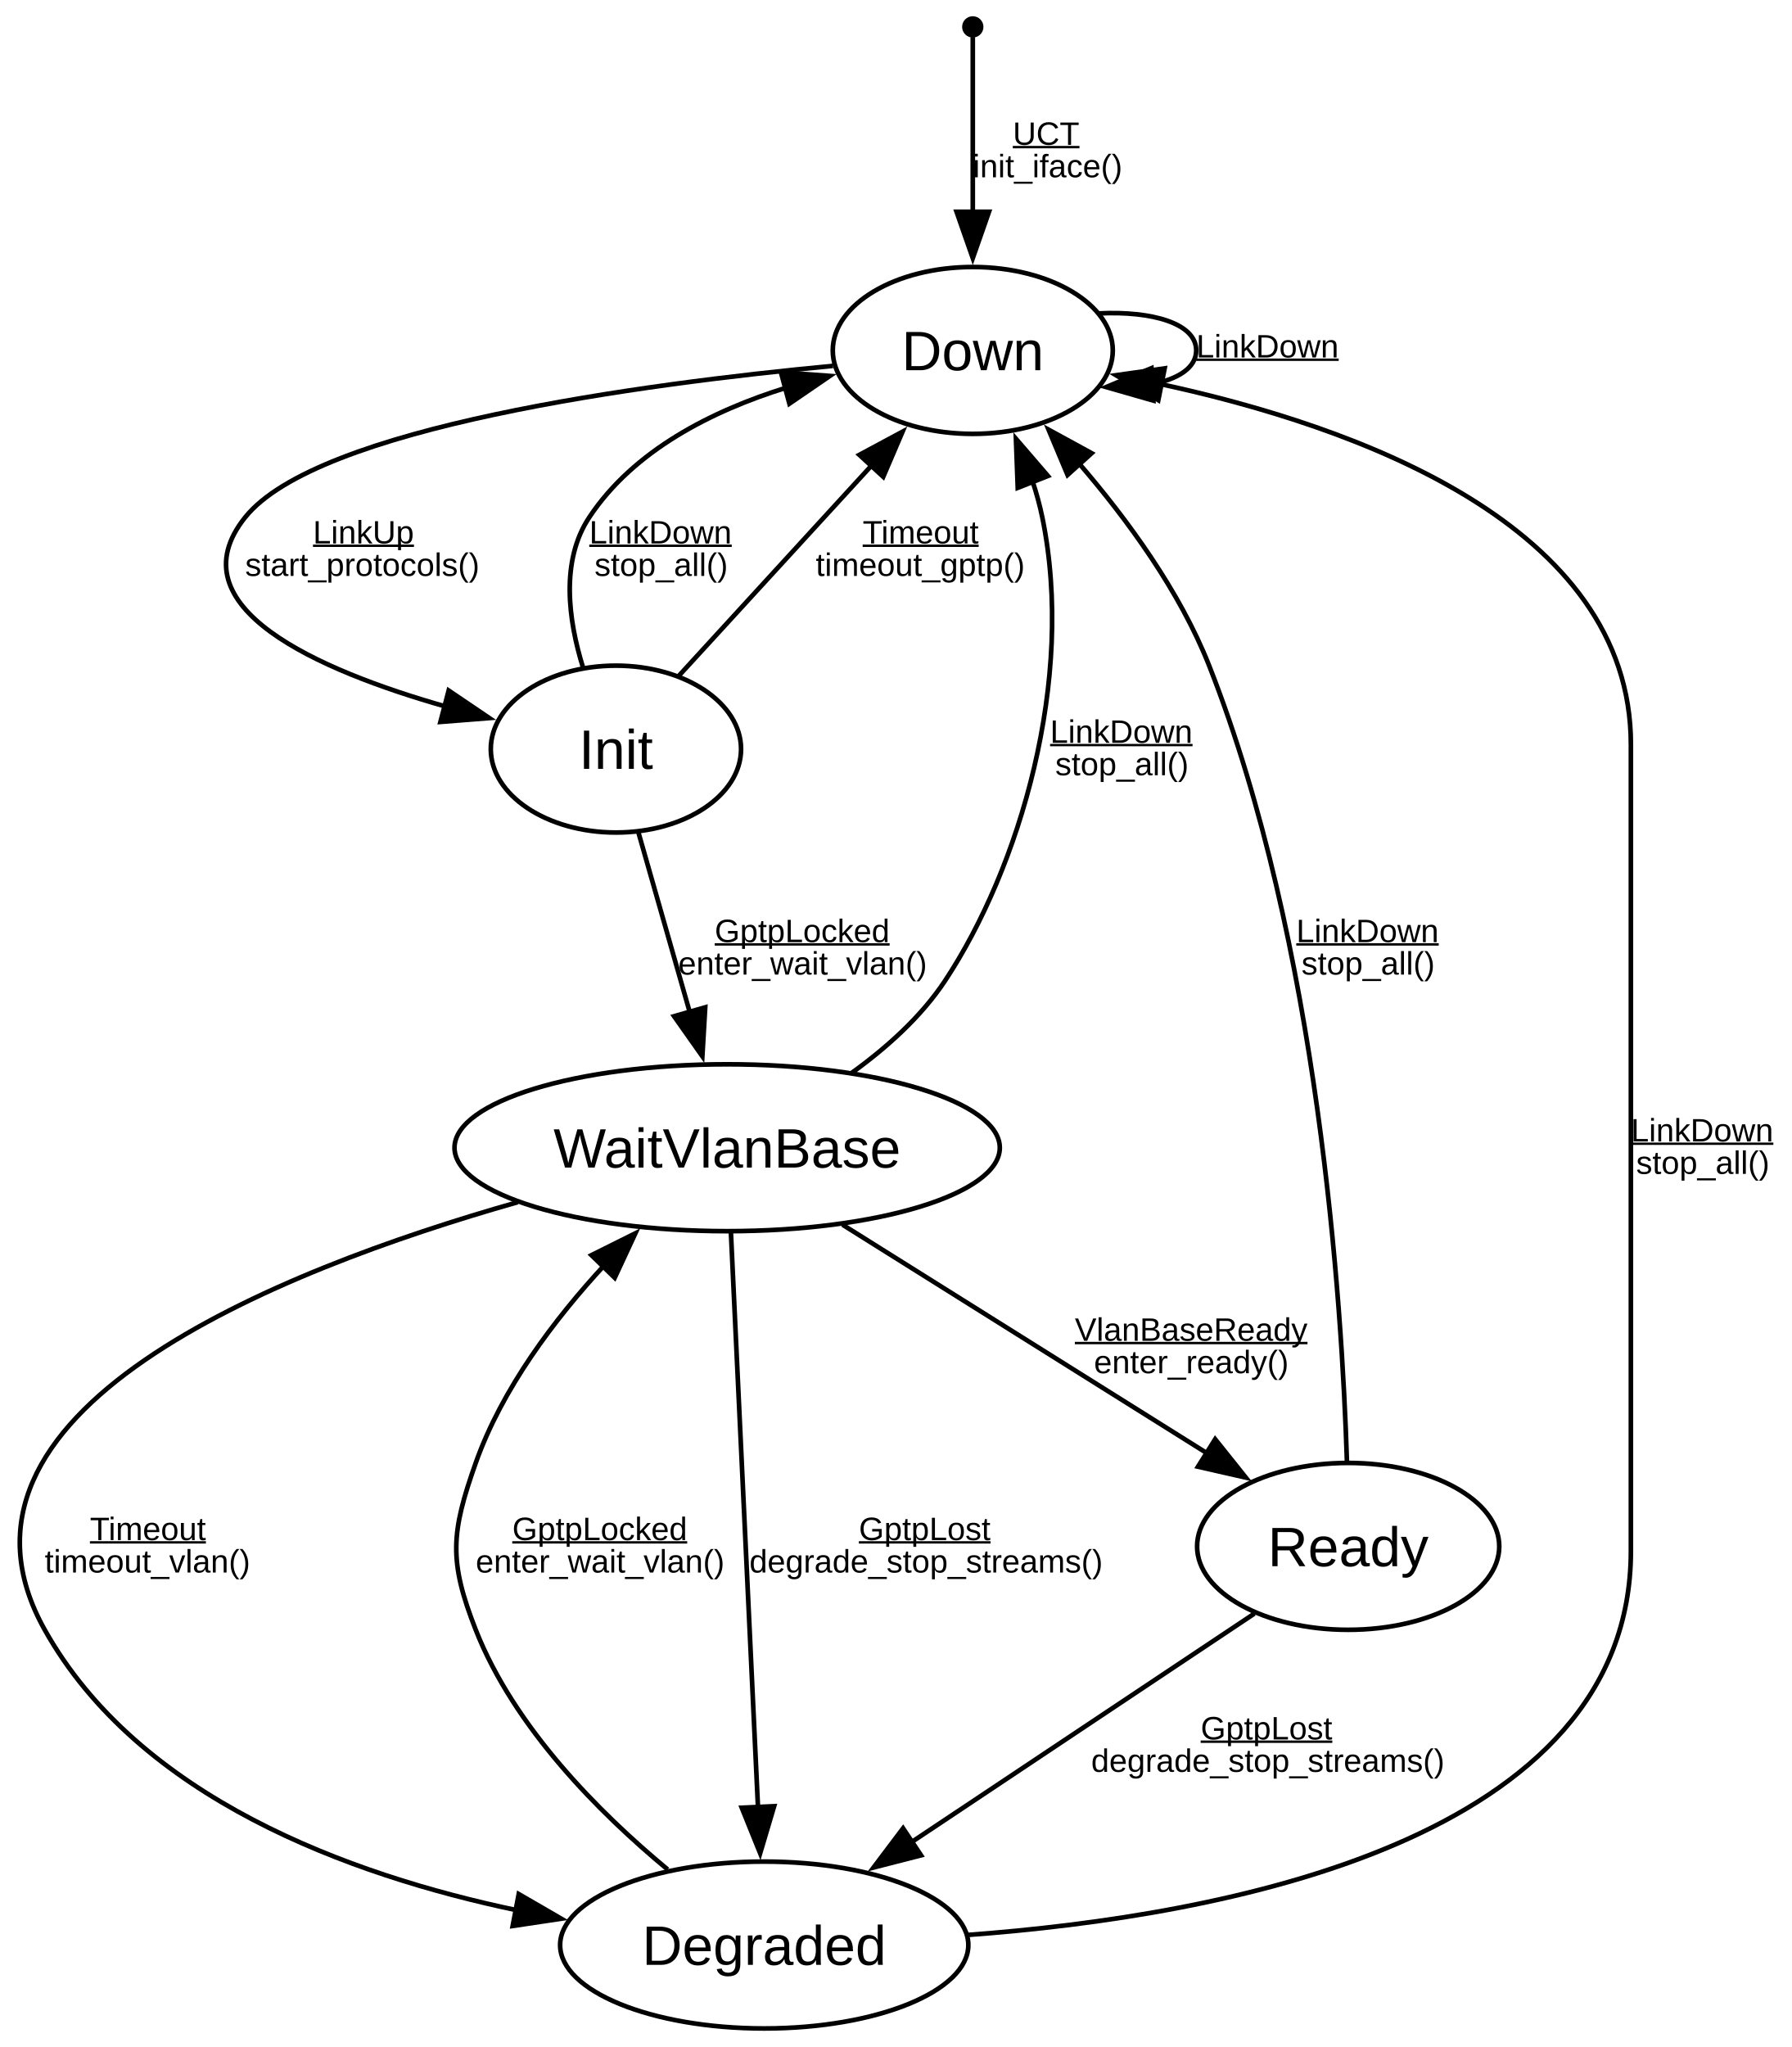
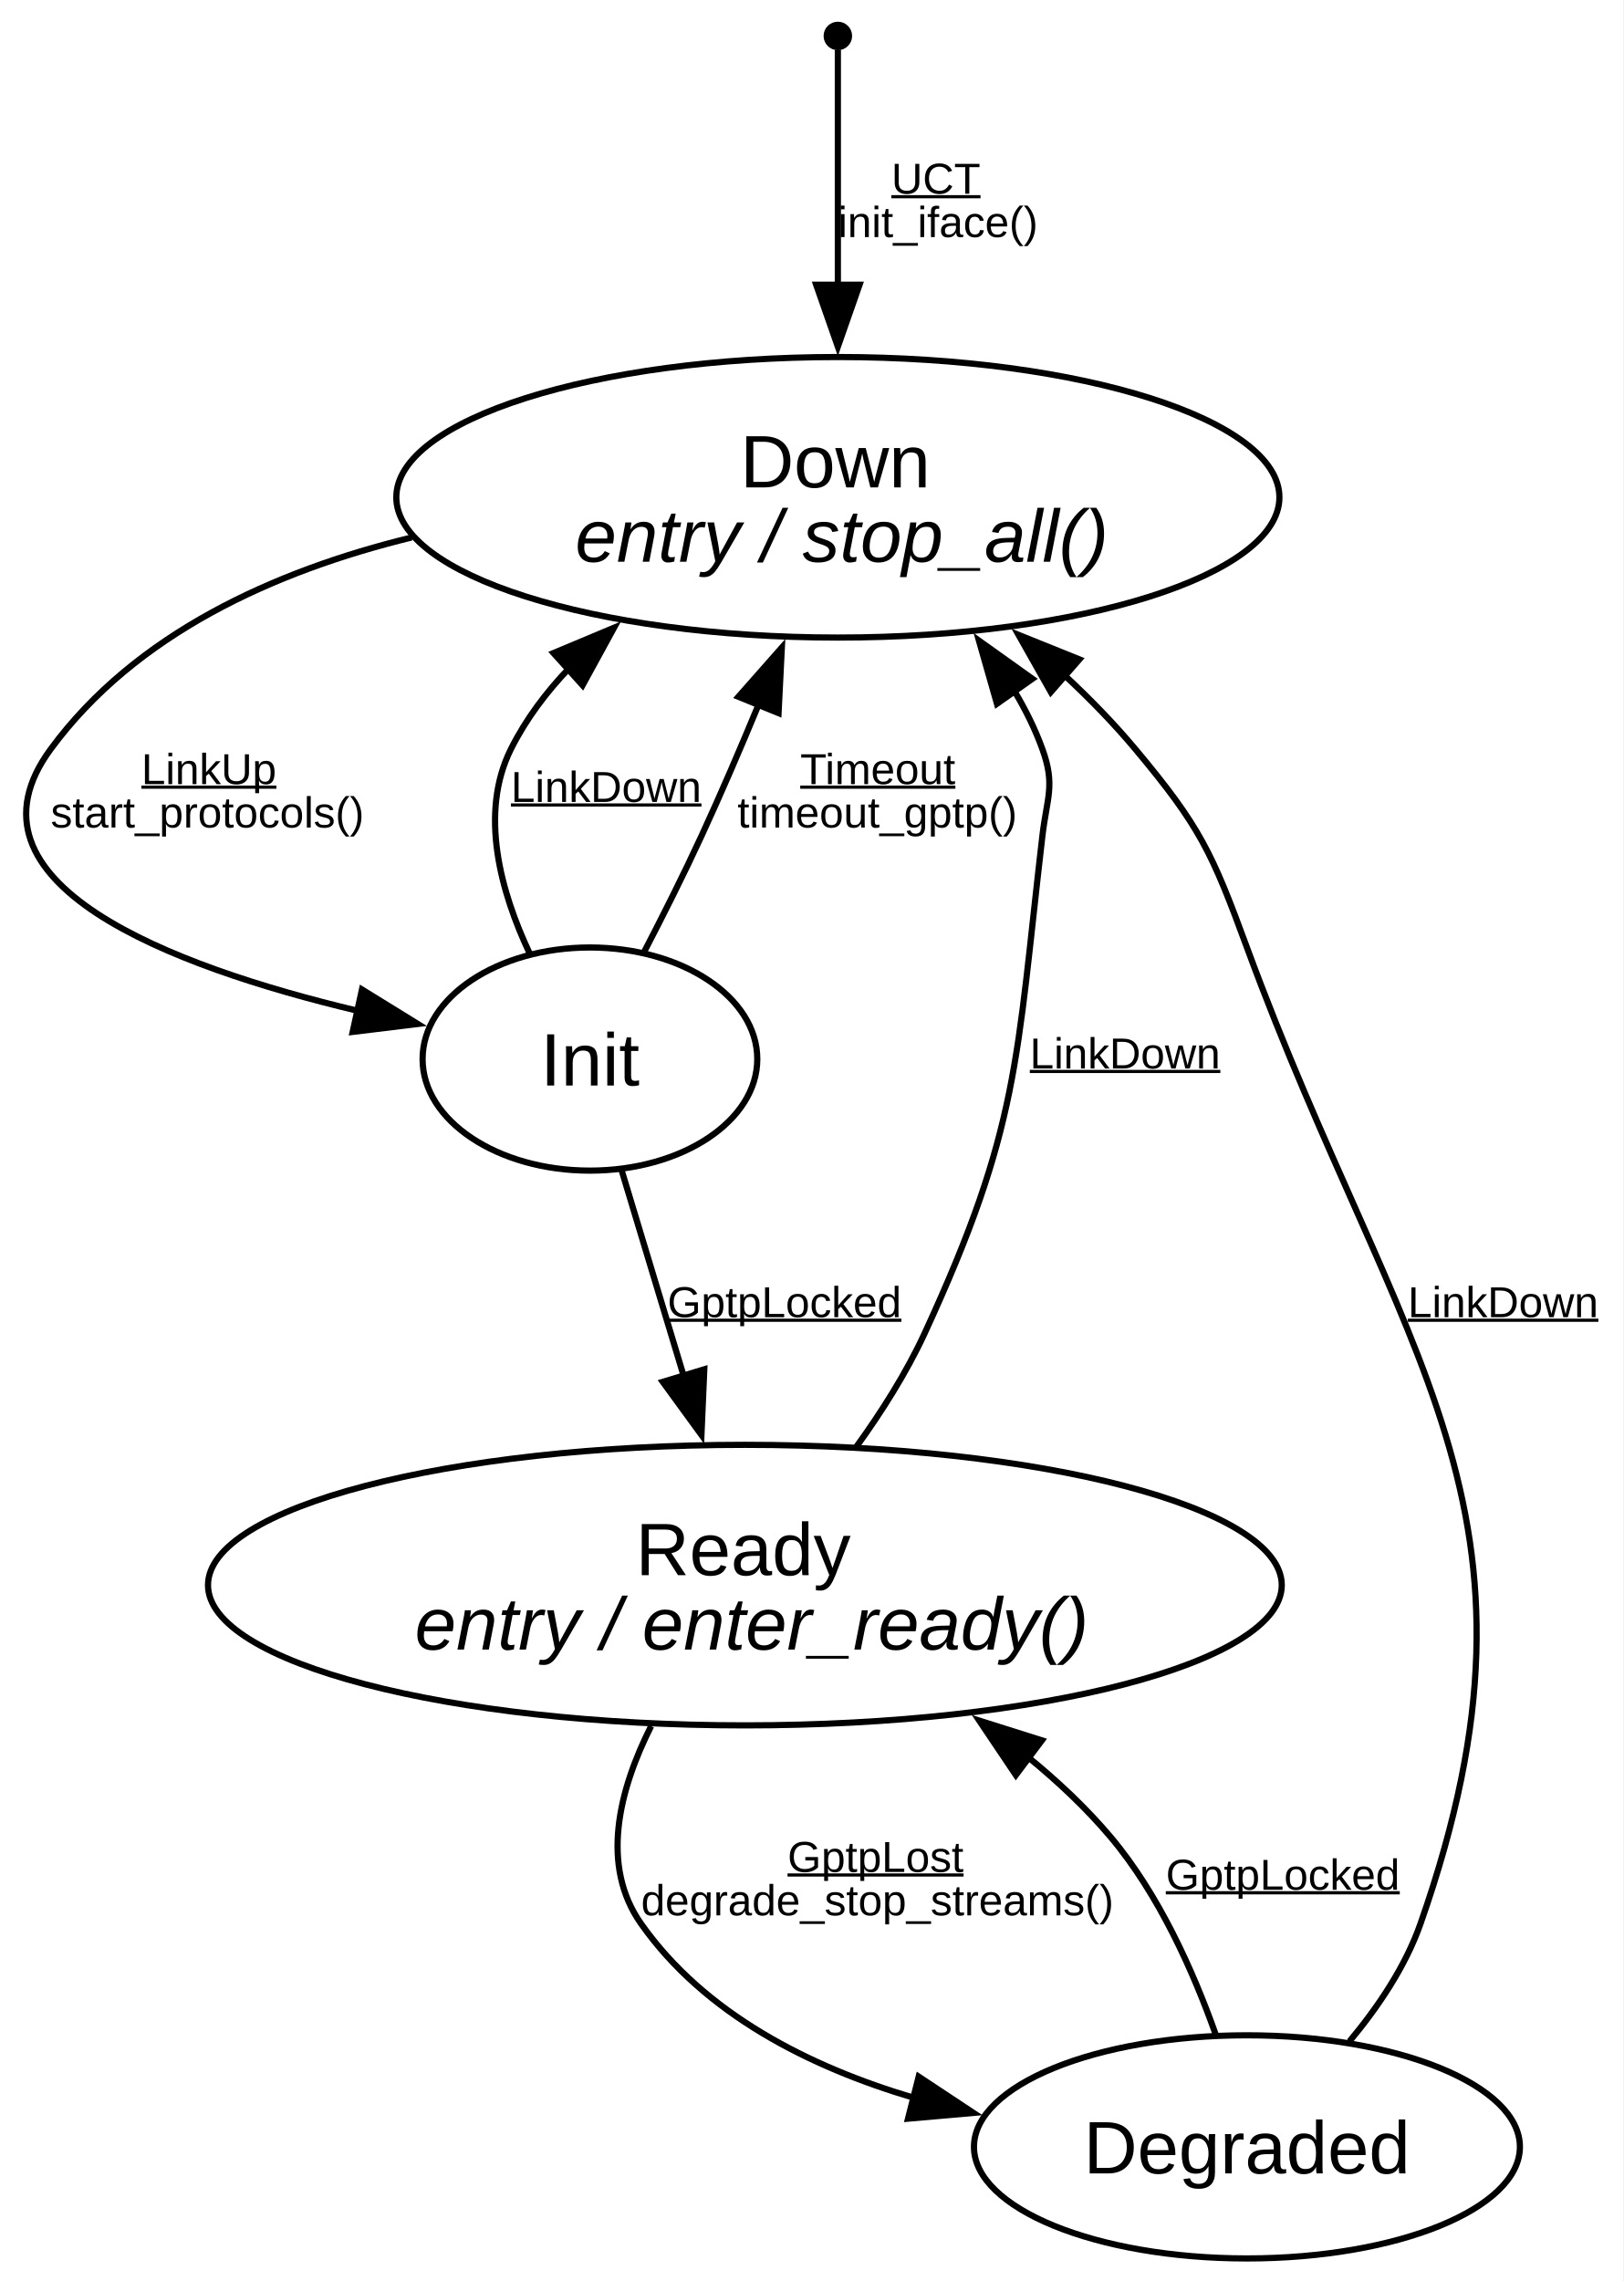
- <svg xmlns="http://www.w3.org/2000/svg" width="387pt" height="442pt" viewBox="0.00 0.00 386.65 441.60">
-   <g id="graph0" class="graph" transform="scale(1 1) rotate(0) translate(4 437.6)">
-     <polygon fill="white" stroke="none" points="-4,4 -4,-437.6 382.65,-437.6 382.65,4 -4,4" />
+ <svg xmlns="http://www.w3.org/2000/svg" width="262pt" height="368pt" viewBox="0.00 0.00 262.00 368.00">
+   <g id="graph0" class="graph" transform="scale(1 1) rotate(0) translate(4 364.36)">
+     <polygon fill="white" stroke="none" points="-4,4 -4,-364.36 257.89,-364.36 257.89,4 -4,4" />
    <g id="node1" class="node">
-       <ellipse fill="black" stroke="black" cx="205.9" cy="-431.8" rx="1.8" ry="1.8" />
+       <ellipse fill="black" stroke="black" cx="131.18" cy="-358.56" rx="1.8" ry="1.8" />
    </g>
    <g id="node2" class="node">
-       <ellipse fill="none" stroke="black" cx="205.9" cy="-362" rx="30.21" ry="18" />
-       <text text-anchor="middle" x="205.9" y="-357.73" font-family="Arial" font-size="12.00">Down</text>
+       <ellipse fill="none" stroke="black" cx="131.18" cy="-284.13" rx="71.24" ry="22.63" />
+       <text xml:space="preserve" text-anchor="start" x="115.43" y="-285.73" font-family="Arial" font-size="12.00">Down</text>
+       <text xml:space="preserve" text-anchor="start" x="88.81" y="-273.73" font-family="Arial" font-style="italic" font-size="12.00">entry / stop_all()</text>
    </g>
    <g id="edge1" class="edge">
-       <path fill="none" stroke="black" d="M205.9,-429.62C205.9,-424.98 205.9,-407.42 205.9,-391.49" />
-       <polygon fill="black" stroke="black" points="209.4,-391.91 205.9,-381.91 202.4,-391.91 209.4,-391.91" />
-       <text text-anchor="start" x="214.53" y="-406.35" font-family="Arial" text-decoration="underline" font-size="7.00">UCT</text>
-       <text text-anchor="start" x="205.9" y="-399.35" font-family="Arial" font-size="7.00">init_iface()</text>
+       <path fill="none" stroke="black" d="M131.18,-356.3C131.18,-351.62 131.18,-334.6 131.18,-318.39" />
+       <polygon fill="black" stroke="black" points="134.68,-318.42 131.18,-308.42 127.68,-318.42 134.68,-318.42" />
+       <text xml:space="preserve" text-anchor="start" x="139.81" y="-333.11" font-family="Arial" text-decoration="underline" font-size="7.00">UCT</text>
+       <text xml:space="preserve" text-anchor="start" x="131.18" y="-326.11" font-family="Arial" font-size="7.00">init_iface()</text>
+     </g>
+     <g id="node3" class="node">
+       <ellipse fill="none" stroke="black" cx="91.18" cy="-193.5" rx="27" ry="18" />
+       <text xml:space="preserve" text-anchor="middle" x="91.18" y="-189.23" font-family="Arial" font-size="12.00">Init</text>
+     </g>
+     <g id="edge2" class="edge">
+       <path fill="none" stroke="black" d="M62.42,-277.65C40.24,-272.23 17.87,-262.11 4.18,-243.5 -11.71,-221.9 23.39,-208.51 53.65,-201.3" />
+       <polygon fill="black" stroke="black" points="54.4,-204.72 63.41,-199.16 52.9,-197.88 54.4,-204.72" />
+       <text xml:space="preserve" text-anchor="start" x="18.81" y="-237.85" font-family="Arial" text-decoration="underline" font-size="7.00">LinkUp</text>
+       <text xml:space="preserve" text-anchor="start" x="4.18" y="-230.85" font-family="Arial" font-size="7.00">start_protocols()</text>
    </g>
    <g id="edge3" class="edge">
-       <path fill="none" stroke="black" d="M233.16,-369.99C244.5,-370.54 254.11,-367.88 254.11,-362 254.11,-358.23 250.17,-355.79 244.35,-354.66" />
-       <polygon fill="black" stroke="black" points="244.86,-351.18 234.67,-354.1 244.45,-358.17 244.86,-351.18" />
-       <text text-anchor="start" x="254.11" y="-360.48" font-family="Arial" text-decoration="underline" font-size="7.00">LinkDown</text>
+       <path fill="none" stroke="black" d="M81.45,-210.55C76.8,-220.42 73.25,-233.12 78.43,-243.5 80.83,-248.31 84.12,-252.69 87.9,-256.63" />
+       <polygon fill="black" stroke="black" points="85.3,-259 95.07,-263.09 89.99,-253.8 85.3,-259" />
+       <text xml:space="preserve" text-anchor="start" x="78.43" y="-234.98" font-family="Arial" text-decoration="underline" font-size="7.00">LinkDown</text>
    </g>
-     <g id="node3" class="node">
-       <ellipse fill="none" stroke="black" cx="128.9" cy="-276" rx="27" ry="18" />
-       <text text-anchor="middle" x="128.9" y="-271.73" font-family="Arial" font-size="12.00">Init</text>
+     <g id="edge5" class="edge">
+       <path fill="none" stroke="black" d="M99.9,-210.74C102.95,-216.6 106.32,-223.3 109.18,-229.5 112.31,-236.28 115.47,-243.63 118.38,-250.66" />
+       <polygon fill="black" stroke="black" points="115.13,-251.95 122.14,-259.89 121.61,-249.31 115.13,-251.95" />
+       <text xml:space="preserve" text-anchor="start" x="125.11" y="-237.85" font-family="Arial" text-decoration="underline" font-size="7.00">Timeout</text>
+       <text xml:space="preserve" text-anchor="start" x="114.98" y="-230.85" font-family="Arial" font-size="7.00">timeout_gptp()</text>
    </g>
-     <g id="edge2" class="edge">
-       <path fill="none" stroke="black" d="M175.73,-358.67C134.67,-354.79 64.49,-345.45 48.9,-326 33.43,-306.7 64.46,-293.06 92.27,-285.15" />
-       <polygon fill="black" stroke="black" points="92.81,-288.63 101.59,-282.69 91.03,-281.86 92.81,-288.63" />
-       <text text-anchor="start" x="63.53" y="-320.35" font-family="Arial" text-decoration="underline" font-size="7.00">LinkUp</text>
-       <text text-anchor="start" x="48.9" y="-313.35" font-family="Arial" font-size="7.00">start_protocols()</text>
+     <g id="node4" class="node">
+       <ellipse fill="none" stroke="black" cx="116.18" cy="-108.63" rx="86.62" ry="22.63" />
+       <text xml:space="preserve" text-anchor="start" x="98.56" y="-110.23" font-family="Arial" font-size="12.00">Ready</text>
+       <text xml:space="preserve" text-anchor="start" x="62.93" y="-98.23" font-family="Arial" font-style="italic" font-size="12.00">entry / enter_ready()</text>
    </g>
    <g id="edge4" class="edge">
-       <path fill="none" stroke="black" d="M121.76,-293.72C118.63,-303.84 116.9,-316.58 123.15,-326 132.74,-340.47 149.64,-348.98 165.67,-353.97" />
-       <polygon fill="black" stroke="black" points="164.51,-357.28 175.07,-356.5 166.33,-350.52 164.51,-357.28" />
-       <text text-anchor="start" x="123.15" y="-320.35" font-family="Arial" text-decoration="underline" font-size="7.00">LinkDown</text>
-       <text text-anchor="start" x="124.28" y="-313.35" font-family="Arial" font-size="7.00">stop_all()</text>
+       <path fill="none" stroke="black" d="M96.24,-175.73C99.13,-166.16 102.85,-153.81 106.3,-142.39" />
+       <polygon fill="black" stroke="black" points="109.63,-143.45 109.17,-132.86 102.93,-141.42 109.63,-143.45" />
+       <text xml:space="preserve" text-anchor="start" x="103.68" y="-151.85" font-family="Arial" text-decoration="underline" font-size="7.00">GptpLocked</text>
    </g>
    <g id="edge6" class="edge">
-       <path fill="none" stroke="black" d="M142.42,-291.75C154,-304.38 170.88,-322.79 184.32,-337.46" />
-       <polygon fill="black" stroke="black" points="181.42,-339.47 190.75,-344.48 186.58,-334.74 181.42,-339.47" />
-       <text text-anchor="start" x="182.14" y="-320.35" font-family="Arial" text-decoration="underline" font-size="7.00">Timeout</text>
-       <text text-anchor="start" x="172.01" y="-313.35" font-family="Arial" font-size="7.00">timeout_gptp()</text>
+       <path fill="none" stroke="black" d="M134.1,-130.86C138.23,-136.56 142.25,-142.91 145.18,-149.25 160.53,-182.54 159.93,-193.1 164.18,-229.5 164.9,-235.69 166.3,-237.65 164.18,-243.5 163,-246.77 161.42,-249.95 159.59,-253" />
+       <polygon fill="black" stroke="black" points="156.85,-250.82 153.94,-261.01 162.57,-254.85 156.85,-250.82" />
+       <text xml:space="preserve" text-anchor="start" x="162.15" y="-191.98" font-family="Arial" text-decoration="underline" font-size="7.00">LinkDown</text>
    </g>
-     <g id="node4" class="node">
-       <ellipse fill="none" stroke="black" cx="152.9" cy="-190" rx="58.83" ry="18" />
-       <text text-anchor="middle" x="152.9" y="-185.72" font-family="Arial" font-size="12.00">WaitVlanBase</text>
-     </g>
-     <g id="edge5" class="edge">
-       <path fill="none" stroke="black" d="M133.76,-258C136.96,-246.8 141.22,-231.88 144.91,-218.96" />
-       <polygon fill="black" stroke="black" points="148.17,-220.29 147.55,-209.72 141.44,-218.37 148.17,-220.29" />
-       <text text-anchor="start" x="150.21" y="-234.35" font-family="Arial" text-decoration="underline" font-size="7.00">GptpLocked</text>
-       <text text-anchor="start" x="142.34" y="-227.35" font-family="Arial" font-size="7.00">enter_wait_vlan()</text>
+     <g id="node5" class="node">
+       <ellipse fill="none" stroke="black" cx="197.18" cy="-18" rx="44.04" ry="18" />
+       <text xml:space="preserve" text-anchor="middle" x="197.18" y="-13.72" font-family="Arial" font-size="12.00">Degraded</text>
    </g>
    <g id="edge7" class="edge">
-       <path fill="none" stroke="black" d="M179.69,-206.08C187.21,-211.48 194.73,-218.2 199.9,-226 215.96,-250.25 228.1,-290.91 220.9,-326 220.36,-328.62 219.62,-331.29 218.75,-333.93" />
-       <polygon fill="black" stroke="black" points="215.6,-332.36 215.21,-342.95 222.12,-334.92 215.6,-332.36" />
-       <text text-anchor="start" x="222.58" y="-277.35" font-family="Arial" text-decoration="underline" font-size="7.00">LinkDown</text>
-       <text text-anchor="start" x="223.7" y="-270.35" font-family="Arial" font-size="7.00">stop_all()</text>
+       <path fill="none" stroke="black" d="M101.05,-85.88C95.85,-75.54 92.8,-63.41 99.43,-54 109.69,-39.43 126.6,-30.9 143.49,-25.9" />
+       <polygon fill="black" stroke="black" points="144.22,-29.33 153.06,-23.48 142.5,-22.55 144.22,-29.33" />
+       <text xml:space="preserve" text-anchor="start" x="123.06" y="-62.35" font-family="Arial" text-decoration="underline" font-size="7.00">GptpLost</text>
+       <text xml:space="preserve" text-anchor="start" x="99.43" y="-55.35" font-family="Arial" font-size="7.00">degrade_stop_streams()</text>
    </g>
-     <g id="node5" class="node">
-       <ellipse fill="none" stroke="black" cx="286.9" cy="-104" rx="32.6" ry="18" />
-       <text text-anchor="middle" x="286.9" y="-99.72" font-family="Arial" font-size="12.00">Ready</text>
+     <g id="edge8" class="edge">
+       <path fill="none" stroke="black" d="M213.72,-35.02C218.34,-40.55 222.76,-47.1 225.18,-54 248.72,-121.09 221.73,-144.78 197.18,-211.5 191.55,-226.82 189.65,-230.99 179.18,-243.5 175.72,-247.64 171.79,-251.67 167.7,-255.47" />
+       <polygon fill="black" stroke="black" points="165.54,-252.71 160.32,-261.94 170.15,-257.98 165.54,-252.71" />
+       <text xml:space="preserve" text-anchor="start" x="223.14" y="-151.85" font-family="Arial" text-decoration="underline" font-size="7.00">LinkDown</text>
    </g>
    <g id="edge9" class="edge">
-       <path fill="none" stroke="black" d="M177.79,-173.4C200.04,-159.45 232.72,-138.97 256.51,-124.05" />
-       <polygon fill="black" stroke="black" points="258.2,-127.12 264.82,-118.84 254.49,-121.19 258.2,-127.12" />
-       <text text-anchor="start" x="227.92" y="-148.35" font-family="Arial" text-decoration="underline" font-size="7.00">VlanBaseReady</text>
-       <text text-anchor="start" x="232.05" y="-141.35" font-family="Arial" font-size="7.00">enter_ready()</text>
-     </g>
-     <g id="node6" class="node">
-       <ellipse fill="none" stroke="black" cx="160.9" cy="-18" rx="44.04" ry="18" />
-       <text text-anchor="middle" x="160.9" y="-13.72" font-family="Arial" font-size="12.00">Degraded</text>
-     </g>
-     <g id="edge8" class="edge">
-       <path fill="none" stroke="black" d="M153.71,-171.76C155.08,-142.62 157.87,-83.31 159.55,-47.77" />
-       <polygon fill="black" stroke="black" points="163.04,-47.95 160.02,-37.79 156.05,-47.62 163.04,-47.95" />
-       <text text-anchor="start" x="181.32" y="-105.35" font-family="Arial" text-decoration="underline" font-size="7.00">GptpLost</text>
-       <text text-anchor="start" x="157.7" y="-98.35" font-family="Arial" font-size="7.00">degrade_stop_streams()</text>
-     </g>
-     <g id="edge10" class="edge">
-       <path fill="none" stroke="black" d="M107.73,-178.26C55.35,-163.39 -20.65,-132.95 5.65,-86 25.93,-49.79 71.16,-33.14 107.6,-25.49" />
-       <polygon fill="black" stroke="black" points="107.93,-28.99 117.1,-23.68 106.62,-22.11 107.93,-28.99" />
-       <text text-anchor="start" x="15.4" y="-105.35" font-family="Arial" text-decoration="underline" font-size="7.00">Timeout</text>
-       <text text-anchor="start" x="5.65" y="-98.35" font-family="Arial" font-size="7.00">timeout_vlan()</text>
-     </g>
-     <g id="edge11" class="edge">
-       <path fill="none" stroke="black" d="M286.63,-122.34C285.57,-156.41 280.52,-234.03 256.9,-294 250.58,-310.04 239.26,-325.52 228.89,-337.55" />
-       <polygon fill="black" stroke="black" points="226.35,-335.14 222.25,-344.91 231.55,-339.83 226.35,-335.14" />
-       <text text-anchor="start" x="275.7" y="-234.35" font-family="Arial" text-decoration="underline" font-size="7.00">LinkDown</text>
-       <text text-anchor="start" x="276.82" y="-227.35" font-family="Arial" font-size="7.00">stop_all()</text>
-     </g>
-     <g id="edge12" class="edge">
-       <path fill="none" stroke="black" d="M266.66,-89.5C246.69,-76.19 215.88,-55.65 192.65,-40.17" />
-       <polygon fill="black" stroke="black" points="194.74,-37.35 184.48,-34.72 190.86,-43.18 194.74,-37.35" />
-       <text text-anchor="start" x="255.07" y="-62.35" font-family="Arial" text-decoration="underline" font-size="7.00">GptpLost</text>
-       <text text-anchor="start" x="231.44" y="-55.35" font-family="Arial" font-size="7.00">degrade_stop_streams()</text>
-     </g>
-     <g id="edge13" class="edge">
-       <path fill="none" stroke="black" d="M204.74,-20.17C260.02,-24.24 347.9,-40.54 347.9,-103 347.9,-277 347.9,-277 347.9,-277 347.9,-324.49 288.34,-345.7 246.36,-354.75" />
-       <polygon fill="black" stroke="black" points="245.93,-351.27 236.81,-356.65 247.3,-358.13 245.93,-351.27" />
-       <text text-anchor="start" x="347.9" y="-191.35" font-family="Arial" text-decoration="underline" font-size="7.00">LinkDown</text>
-       <text text-anchor="start" x="349.03" y="-184.35" font-family="Arial" font-size="7.00">stop_all()</text>
-     </g>
-     <g id="edge14" class="edge">
-       <path fill="none" stroke="black" d="M140.07,-34.29C125.4,-46.44 106.95,-64.87 98.65,-86 92.8,-100.89 93.31,-106.92 98.65,-122 104.32,-138.01 115.62,-152.99 126.45,-164.7" />
-       <polygon fill="black" stroke="black" points="123.62,-166.82 133.1,-171.54 128.64,-161.94 123.62,-166.82" />
-       <text text-anchor="start" x="106.53" y="-105.35" font-family="Arial" text-decoration="underline" font-size="7.00">GptpLocked</text>
-       <text text-anchor="start" x="98.65" y="-98.35" font-family="Arial" font-size="7.00">enter_wait_vlan()</text>
+       <path fill="none" stroke="black" d="M192.12,-36.19C188.55,-46.24 183,-58.73 175.18,-68 171.25,-72.66 166.64,-76.99 161.77,-80.96" />
+       <polygon fill="black" stroke="black" points="159.9,-77.98 153.99,-86.77 164.1,-83.58 159.9,-77.98" />
+       <text xml:space="preserve" text-anchor="start" x="184.09" y="-59.48" font-family="Arial" text-decoration="underline" font-size="7.00">GptpLocked</text>
    </g>
  </g>
</svg>
